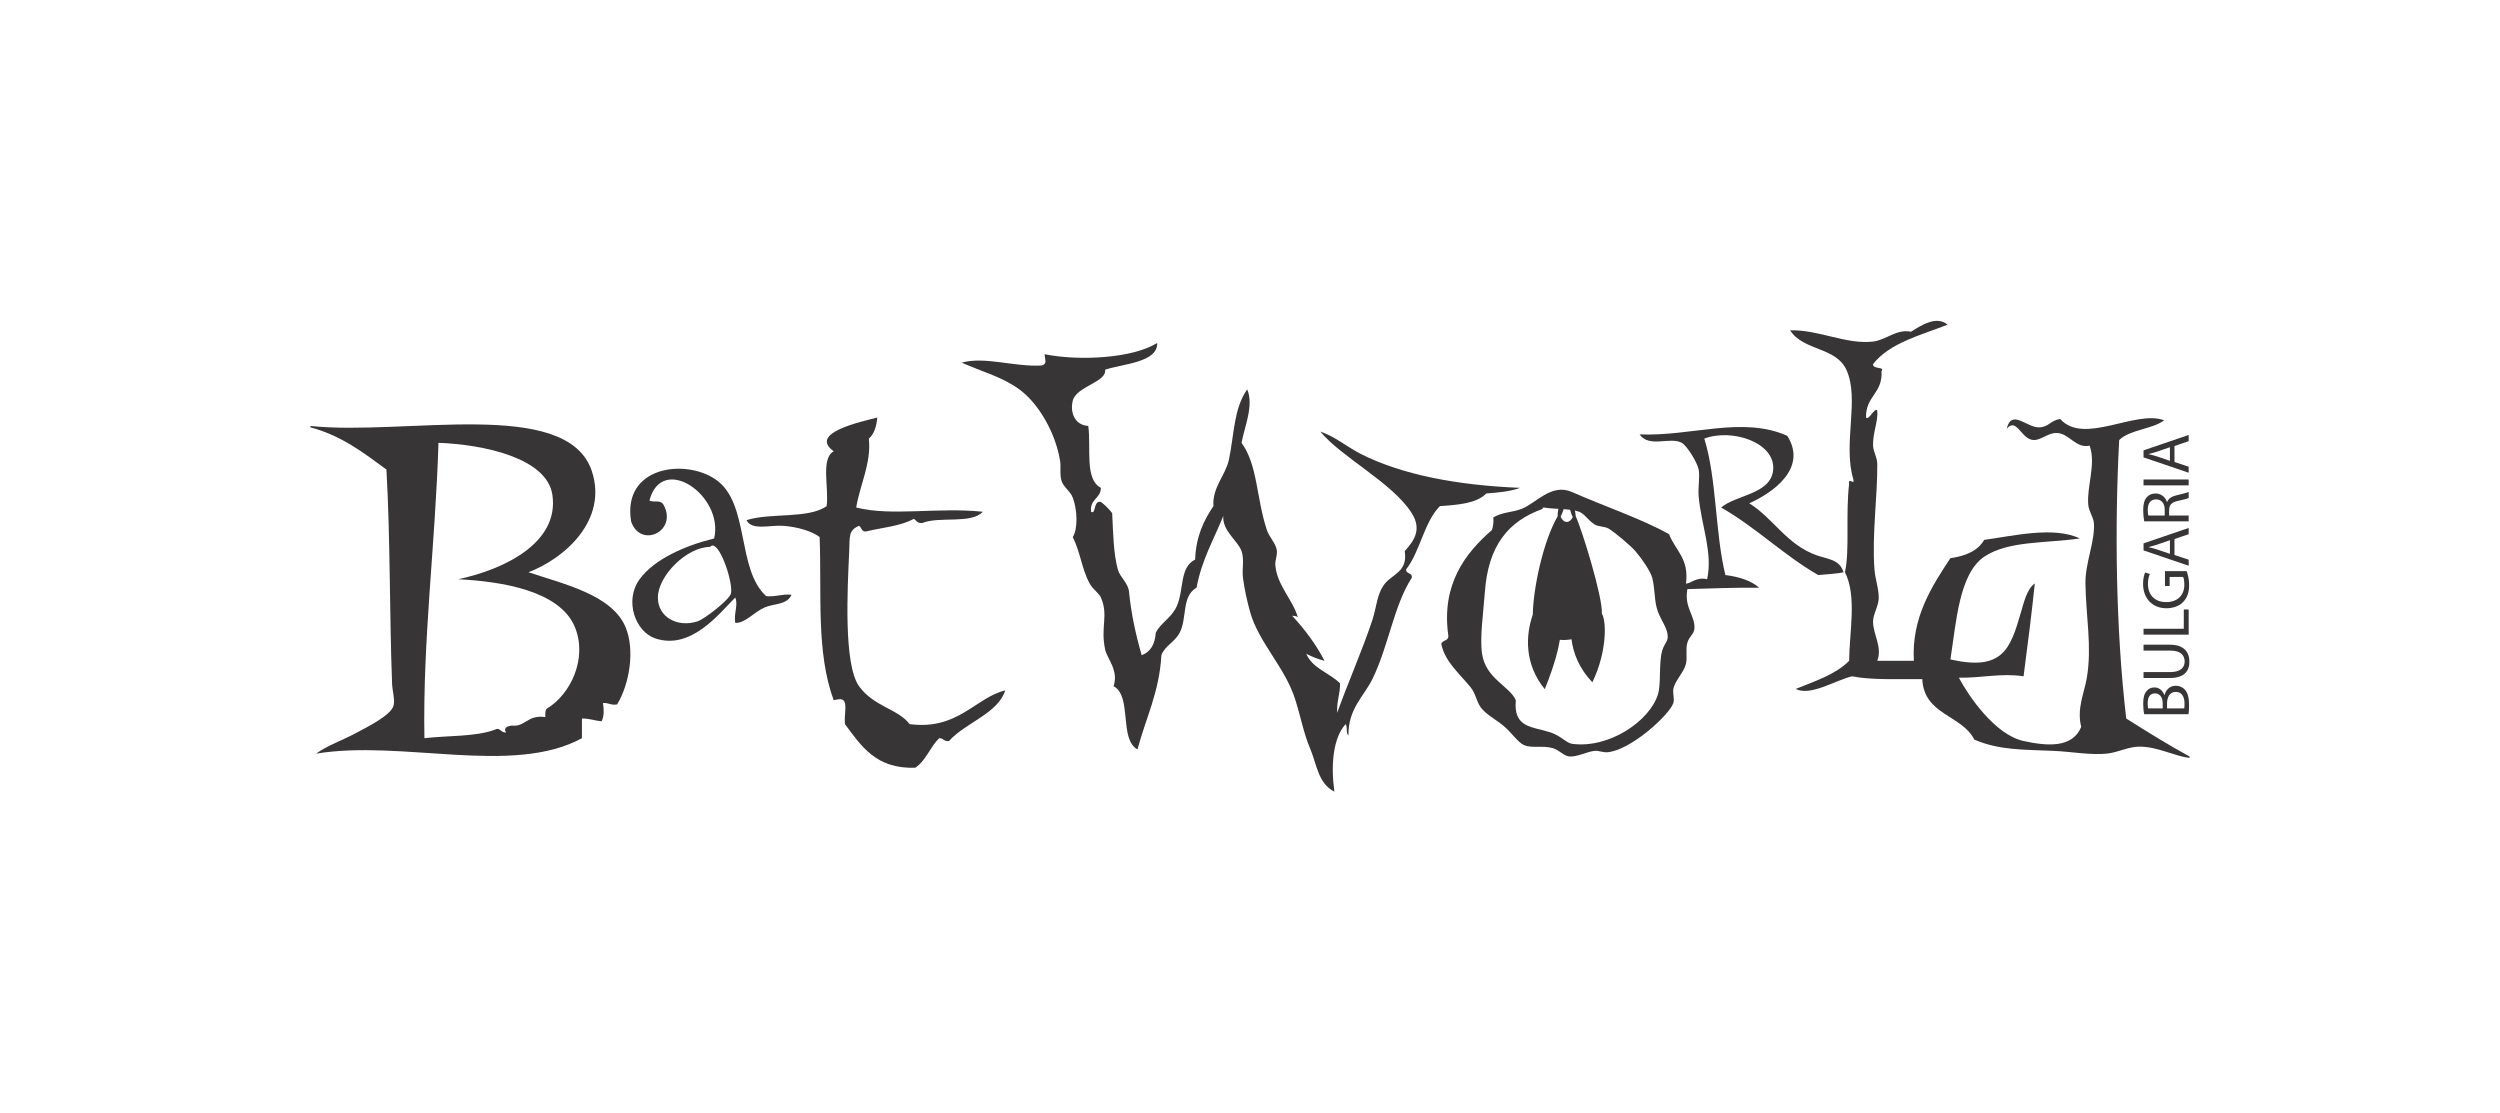
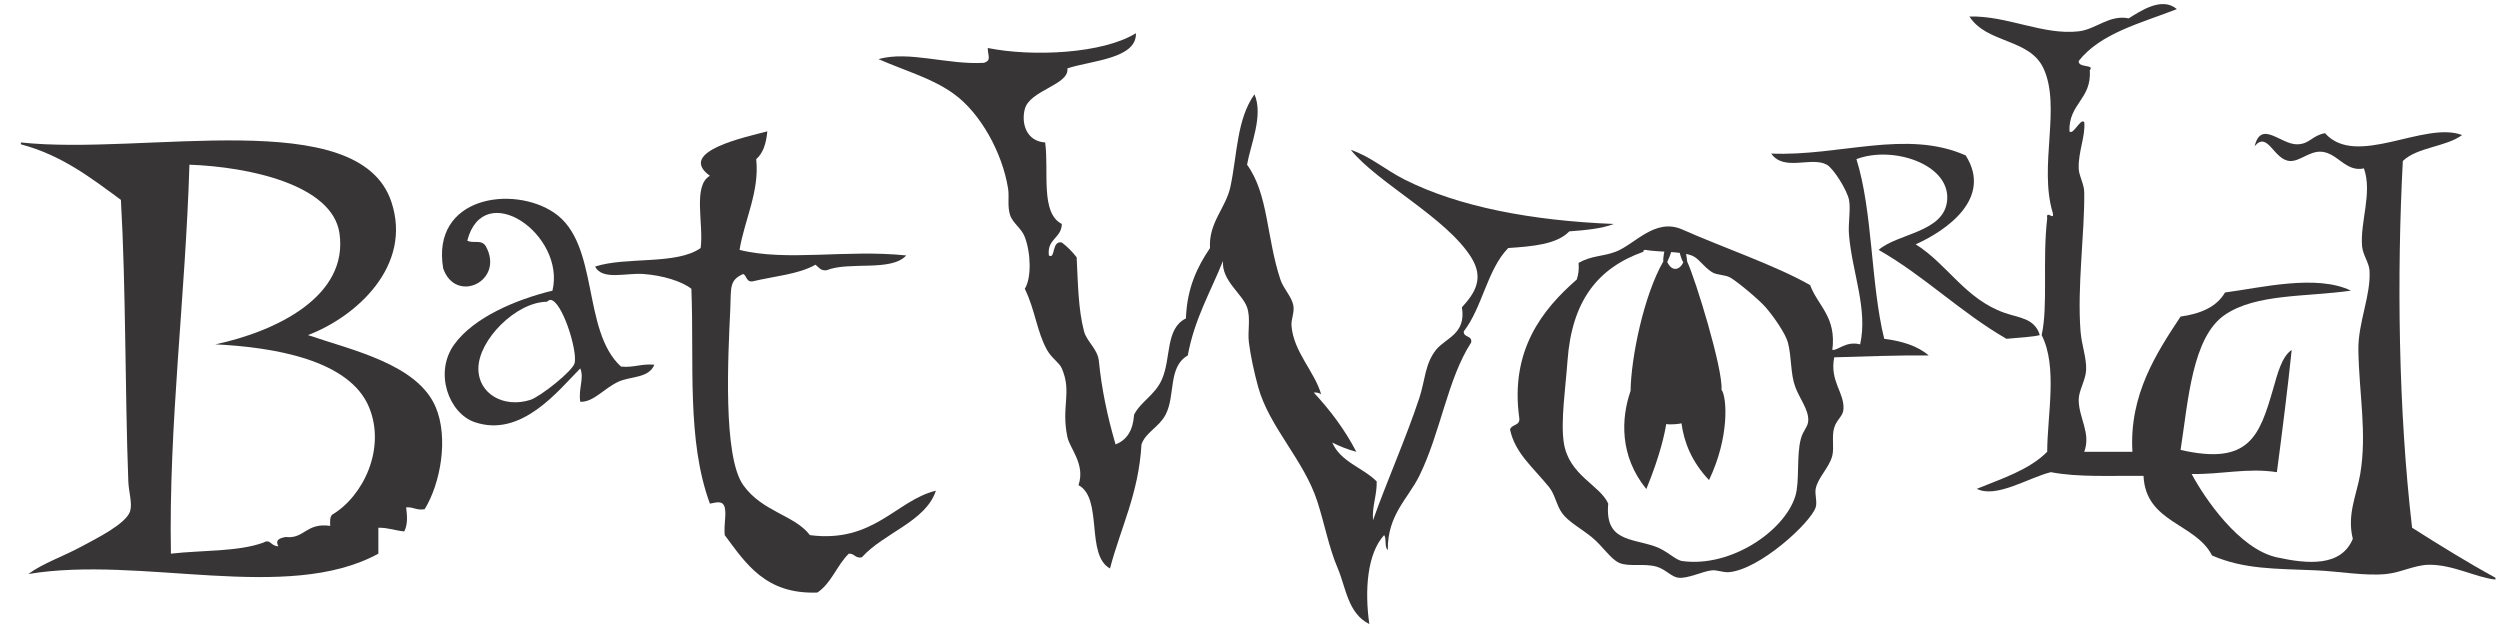
- <svg xmlns="http://www.w3.org/2000/svg" viewBox="0 0 755.905 336.377" height="336.377" width="755.905" xml:space="preserve" id="svg2" version="1.1">
-   <defs id="defs6">
+ <svg xmlns="http://www.w3.org/2000/svg" viewBox="0 0 498.759 125.815">
+   <defs>
    <clipPath id="clipPath18" clipPathUnits="userSpaceOnUse">
      <path id="path16" d="M 0,252.283 H 566.929 V 0 H 0 Z" />
    </clipPath>
  </defs>
-   <g transform="matrix(1.333333,0,0,-1.333333,0,336.3773)" id="g10">
+   <g transform="matrix(1.133821, 0, 0, -1.133821, -71.94132, 209.9399)" id="g10" style="">
    <g id="g12">
      <g clip-path="url(#clipPath18)" id="g14">
-         <g transform="translate(262.4142,174.5059)" id="g20">
+         <g transform="matrix(1.021835, 0, 0, 1.021835, 263.3228, 179.3221)" id="g20" style="">
          <path id="path22" style="fill:#373535;fill-opacity:1;fill-rule:evenodd;stroke:none" d="m 0,0 c 0.168,-4.425 -7.72,-4.705 -11.801,-6.06 0.392,-2.837 -6.491,-3.739 -7.336,-7.016 -0.638,-2.482 0.297,-5.545 3.509,-5.741 0.68,-4.954 -0.87,-12.14 2.87,-14.034 -0.056,-2.495 -2.582,-2.52 -2.232,-5.421 1.154,-0.76 0.441,2.616 2.232,2.232 0.962,-0.74 1.812,-1.591 2.552,-2.552 0.234,-4.578 0.275,-8.985 1.275,-12.758 0.467,-1.756 2.349,-3.034 2.552,-5.103 0.475,-4.831 1.458,-9.48 2.871,-14.353 2.008,0.756 3.021,2.508 3.189,5.104 1.161,2.298 3.582,3.348 4.784,6.059 1.638,3.694 0.572,8.778 4.146,10.526 0.184,5.239 1.956,8.888 4.147,12.12 -0.274,4.343 2.732,6.912 3.508,10.525 1.202,5.596 1.067,11.597 4.147,15.948 1.575,-3.619 -0.658,-8.605 -1.276,-12.121 3.686,-5.076 3.328,-12.509 5.741,-19.774 0.524,-1.58 1.948,-2.937 2.232,-4.466 0.224,-1.2 -0.41,-2.354 -0.318,-3.508 0.358,-4.511 4.031,-7.947 5.103,-11.801 -0.285,0.248 -0.72,0.343 -1.276,0.319 2.816,-3.031 5.335,-6.36 7.336,-10.206 -1.517,0.397 -2.877,0.95 -4.147,1.595 1.433,-3.352 5.264,-4.305 7.655,-6.699 0.048,-2.493 -0.808,-4.082 -0.638,-6.697 2.31,6.55 5.685,14.133 7.974,21.05 1.006,3.04 0.967,5.911 2.87,8.293 1.672,2.092 5.234,2.713 4.466,7.336 2.251,2.459 3.872,4.988 1.594,8.611 -4.315,6.863 -16.061,12.763 -20.731,18.499 3.341,-1.101 5.937,-3.43 9.249,-5.103 9.259,-4.676 21.768,-7.082 36.041,-7.655 -2.149,-0.828 -4.89,-1.064 -7.655,-1.276 -2.2,-2.264 -6.352,-2.579 -10.526,-2.87 -3.623,-3.712 -4.445,-10.227 -7.654,-14.353 -0.067,-1.13 1.496,-0.629 1.276,-1.914 -4.078,-6.282 -5.251,-15.491 -8.93,-22.964 -1.943,-3.945 -5.502,-6.714 -5.422,-12.757 -0.626,0.438 -0.173,1.954 -0.638,2.551 -2.885,-3.144 -3.385,-9.387 -2.551,-15.309 -3.698,1.824 -4.027,6.297 -5.423,9.568 -1.554,3.643 -2.223,7.479 -3.508,11.483 -2.318,7.22 -8.295,12.831 -10.206,19.774 -0.675,2.449 -1.291,5.251 -1.595,7.654 -0.251,1.981 0.34,4.179 -0.319,6.061 -0.827,2.361 -4.393,4.563 -4.147,7.974 -2.13,-5.313 -4.911,-9.973 -6.06,-16.267 -3.451,-1.961 -2.089,-6.92 -3.827,-10.206 -1.152,-2.18 -3.414,-3.008 -4.146,-5.104 -0.477,-8.454 -3.562,-14.298 -5.422,-21.369 -4.247,2.345 -1.148,12.035 -5.422,14.353 1.22,3.579 -1.492,6.285 -1.914,8.293 -1.102,5.254 0.821,7.688 -0.957,11.8 -0.438,1.013 -1.754,1.76 -2.552,3.19 -1.755,3.148 -2.048,6.923 -3.827,10.525 1.167,1.835 1.069,6.11 0,8.93 -0.577,1.526 -2.103,2.371 -2.551,3.828 -0.464,1.507 -0.102,3.093 -0.319,4.465 -0.993,6.269 -4.783,12.999 -9.25,16.267 -3.743,2.738 -7.889,3.813 -13.076,6.059 5.243,1.485 11.922,-1.019 18.18,-0.638 1.307,0.44 0.663,1.171 0.637,2.552 C -17.799,-4.11 -5.632,-3.528 0,0" />
        </g>
-         <g transform="translate(198.944,157.6025)" id="g24">
+         <g transform="matrix(1.021835, 0, 0, 1.021835, 198.4667, 162.0496)" id="g24" style="">
          <path id="path26" style="fill:#373535;fill-opacity:1;fill-rule:evenodd;stroke:none" d="m 0,0 c -0.193,-2.04 -0.707,-3.759 -1.914,-4.784 0.597,-5.565 -2.023,-10.466 -2.87,-15.629 8.139,-2.035 18.419,0.113 28.705,-0.956 -2.571,-2.851 -9.871,-0.974 -13.714,-2.552 -1.079,-0.121 -1.361,0.553 -1.915,0.956 -2.912,-1.658 -7.155,-1.987 -10.843,-2.87 -1.092,-0.135 -0.959,0.955 -1.595,1.276 -2.466,-1.086 -2.062,-2.364 -2.233,-6.06 -0.37,-7.985 -1.307,-25.326 2.233,-30.3 3.296,-4.632 8.865,-5.151 11.482,-8.611 10.994,-1.425 14.85,5.987 21.688,7.654 -1.728,-5.321 -8.954,-7.242 -12.757,-11.481 -1.167,-0.21 -1.224,0.689 -2.233,0.637 -2.055,-1.985 -2.989,-5.092 -5.422,-6.698 -8.93,-0.318 -12.265,4.959 -15.947,9.888 -0.165,2.027 0.31,3.442 0,4.784 -0.361,1.228 -1.369,0.86 -2.552,0.638 -4.021,10.928 -2.688,24.087 -3.19,36.998 -1.651,1.287 -4.883,2.304 -8.292,2.551 -2.954,0.213 -7.051,-1.141 -8.293,1.276 5.372,1.751 14.007,0.239 18.18,3.189 0.56,4.118 -1.403,10.759 1.595,12.439 C -15.714,-3.453 -3.531,-0.948 0,0" />
        </g>
-         <g transform="translate(96.2438,84.8828)" id="g28">
+         <g transform="matrix(1.021835, 0, 0, 1.021835, 93.52408, 87.7421)" id="g28" style="">
          <path id="path30" style="fill:#373535;fill-opacity:1;fill-rule:evenodd;stroke:none" d="m 0,0 c 5.34,0.613 11.598,0.31 15.947,1.913 1.212,0.7 1.211,-0.639 2.552,-0.638 -0.588,1.097 0.186,1.39 1.275,1.595 3.178,-0.395 3.509,2.513 7.655,1.914 C 27.387,5.57 27.381,6.32 27.748,6.697 33.143,9.893 37.046,18.1 34.127,25.196 30.751,33.404 17.633,35.558 7.655,36.041 18.228,38.298 30.604,44.354 29.024,55.178 27.801,63.551 13.413,66.607 3.189,66.979 2.488,43.95 -0.404,22.263 0,0 m -25.834,70.487 v 0.319 c 21.24,-2.3 58.162,6.615 63.789,-10.206 3.703,-11.071 -6.08,-19.825 -14.353,-22.964 7.635,-2.61 18.893,-5.014 22.007,-12.44 2.21,-5.269 0.844,-13.045 -1.914,-17.542 -1.419,-0.249 -1.914,0.425 -3.189,0.32 0.169,-1.5 0.319,-2.799 -0.319,-4.147 -1.56,0.142 -2.745,0.657 -4.465,0.638 V 0 c -15.724,-8.603 -40.863,-0.257 -60.281,-3.509 2.617,1.921 5.904,2.962 9.249,4.784 2.185,1.191 7.635,3.833 8.293,6.061 0.4,1.353 -0.253,3.348 -0.319,5.102 -0.581,15.507 -0.399,33.152 -1.275,48.481 -5.149,3.781 -10.167,7.694 -17.223,9.568" />
        </g>
-         <g transform="translate(336.7287,118.0527)" id="g32">
+         <g transform="matrix(1.021835, 0, 0, 1.021835, 339.2599, 121.6363)" id="g32" style="">
          <path id="path34" style="fill:#373535;fill-opacity:1;fill-rule:evenodd;stroke:none" d="m 0,0 c -0.332,-4.632 -1.191,-10.313 -0.639,-14.033 0.845,-5.668 6.235,-7.301 7.656,-10.526 -0.596,-6.41 3.836,-5.941 7.973,-7.336 2.186,-0.736 3.531,-2.379 4.784,-2.55 8.352,-1.141 17.577,5.153 19.455,11.162 0.787,2.512 0.161,6.896 0.958,9.887 0.415,1.554 1.246,2.017 1.276,3.19 0.048,1.877 -1.484,3.718 -2.234,5.741 -0.86,2.324 -0.61,5.134 -1.275,7.654 -0.39,1.48 -2.366,4.379 -3.827,6.061 -1.141,1.313 -4.734,4.315 -6.06,5.103 -0.91,0.541 -2.319,0.403 -3.19,0.957 -1.528,0.972 -2.291,2.436 -3.508,2.871 -2.136,0.761 -5.548,0.54 -7.973,0.956 C 13.201,19.119 13.018,19.089 13.077,18.818 5.249,16.034 0.747,10.424 0,0 M 68.573,35.403 C 73.247,28.008 65.279,22.478 59.961,20.094 65.446,16.675 68.45,10.688 75.271,8.293 77.755,7.421 80.457,7.38 81.331,4.466 80.303,4.172 77.652,4.006 75.59,3.827 67.696,8.373 61.502,14.618 53.583,19.137 c 3.31,2.889 11.375,2.998 11.801,8.612 0.467,6.161 -9.391,9.39 -15.629,7.017 2.837,-9.072 2.437,-21.378 4.784,-30.939 3.107,-0.402 5.785,-1.231 7.655,-2.87 -5.398,0.057 -11.046,-0.175 -16.266,-0.318 -0.799,-4.147 1.773,-6.029 1.594,-8.931 -0.077,-1.265 -1.133,-1.697 -1.594,-3.189 -0.454,-1.471 0.014,-3.386 -0.319,-4.785 -0.491,-2.051 -2.505,-3.799 -2.871,-5.741 -0.175,-0.936 0.299,-2.29 0,-3.189 -0.891,-2.691 -9.715,-10.779 -14.99,-11.163 -0.939,-0.069 -2.035,0.405 -2.871,0.318 -1.646,-0.169 -4.108,-1.448 -5.74,-1.275 -1.305,0.138 -2.201,1.46 -3.828,1.914 -2.179,0.608 -4.718,-0.078 -6.378,0.637 -1.519,0.655 -2.865,2.911 -4.785,4.465 -1.795,1.455 -4.049,2.644 -5.103,4.147 -0.978,1.393 -1.169,3.153 -2.232,4.466 -2.75,3.388 -5.857,5.851 -6.699,9.886 0.238,0.933 1.722,0.617 1.595,1.914 -1.645,11.699 3.958,18.749 9.888,23.921 0.268,0.795 0.417,1.709 0.318,2.87 2.285,1.285 4.133,1.063 6.38,1.914 3.292,1.247 6.786,5.914 11.481,3.828 6.877,-3.057 16.042,-6.173 22.007,-9.569 1.363,-3.635 4.549,-5.445 3.828,-11.163 0.912,-0.153 2.361,1.591 4.785,0.957 1.357,6.048 -1.368,12.375 -1.915,18.817 -0.177,2.098 0.322,4.424 0,6.061 -0.325,1.655 -2.658,5.412 -3.827,6.06 -2.64,1.462 -7.396,-1.229 -9.568,1.914 11.714,-0.498 23.273,4.225 33.489,-0.32" />
        </g>
-         <g transform="translate(149.1886,116.7773)" id="g36">
+         <g transform="matrix(1.021835, 0, 0, 1.021835, 147.6249, 120.333)" id="g36" style="">
          <path id="path38" style="fill:#373535;fill-opacity:1;fill-rule:evenodd;stroke:none" d="m 0,0 c -0.017,-4.418 4.395,-6.851 8.931,-5.422 1.699,0.535 7.378,5.011 7.654,6.379 0.467,2.305 -2.187,10.642 -4.146,10.844 -0.294,0.03 -0.59,-0.319 -0.638,-0.319 C 6.488,11.436 0.019,4.913 0,0 m 24.559,0.318 c 2.24,-0.219 3.5,0.54 5.741,0.32 -0.928,-2.313 -4.008,-1.979 -6.06,-2.87 -2.538,-1.103 -4.389,-3.62 -6.698,-3.509 -0.351,2.272 0.719,4.074 0,5.741 -3.764,-3.787 -10.126,-12.001 -18.18,-9.249 -4.449,1.52 -7.041,8.532 -3.508,13.395 3.365,4.632 10.513,7.684 16.904,9.25 2.296,9.662 -11.826,19.487 -14.672,8.611 1.064,-0.573 2.383,0.289 3.19,-0.956 C 4.59,15.035 -3.917,11.017 -6.06,17.223 -8.152,29.616 5.991,31.623 13.077,26.791 20.888,21.465 17.759,6.529 24.559,0.318" />
        </g>
-         <g transform="translate(496.5197,80.418)" id="g40">
+         <g transform="matrix(1.021835, 0, 0, 1.021835, 502.54, 83.17981)" id="g40" style="">
          <path id="path42" style="fill:#373535;fill-opacity:1;fill-rule:evenodd;stroke:none" d="m 0,0 c -3.484,0.395 -7.319,2.601 -11.481,2.551 -2.389,-0.029 -4.838,-1.348 -7.336,-1.595 -3.698,-0.365 -8.092,0.469 -12.12,0.638 -7.024,0.297 -12.305,0.155 -17.861,2.552 -2.874,5.631 -11.425,5.585 -11.802,13.714 -5.472,0.056 -11.327,-0.271 -15.946,0.638 -3.827,-0.933 -9.424,-4.563 -12.759,-2.87 4.385,1.782 9.049,3.284 12.12,6.379 0.021,6.316 1.823,14.673 -0.957,20.094 1.123,4.925 0.118,12.914 0.957,20.093 -0.239,1.601 1.296,-0.545 0.957,0.956 -2.45,8.057 1.487,18.225 -1.594,24.878 -2.401,5.184 -9.719,4.223 -12.758,8.931 6.514,0.174 12.706,-3.26 18.818,-2.552 2.996,0.348 5.276,2.913 8.612,2.233 2.011,1.255 5.728,3.8 8.292,1.594 -6.19,-2.421 -13.108,-4.115 -16.904,-8.93 -0.111,-1.257 2.808,-0.54 1.913,-1.594 0.34,-5.019 -3.651,-5.705 -3.508,-10.525 0.658,-0.74 1.893,2.334 2.551,1.594 0.238,-2.384 -1.044,-5.081 -0.956,-7.973 0.04,-1.338 0.942,-2.646 0.956,-4.147 0.071,-7.212 -1.235,-16.159 -0.637,-23.921 0.183,-2.378 1.073,-4.617 0.957,-6.698 -0.099,-1.749 -1.285,-3.513 -1.276,-5.103 0.016,-3.127 2.153,-5.727 0.956,-8.93 h 8.293 c -0.566,9.861 4.179,17.049 8.292,23.283 3.453,0.481 6.213,1.655 7.656,4.146 6.244,0.827 15.75,3.177 21.687,0.319 -7.819,-1.112 -16.297,-0.496 -21.687,-4.147 -5.684,-3.848 -6.332,-14.831 -7.656,-23.282 11.815,-2.699 13.585,2.351 15.948,10.525 0.74,2.559 1.464,5.537 3.189,6.698 -0.613,-5.988 -1.652,-14.287 -2.551,-21.051 -5.151,0.78 -9.368,-0.396 -14.672,-0.318 2.193,-4.123 8.161,-12.927 14.672,-14.353 5.298,-1.161 11.061,-1.659 13.076,3.19 -1.051,4.177 0.683,7.617 1.277,11.163 1.187,7.092 -0.203,13.779 -0.32,21.369 -0.071,4.699 2.212,9.488 1.915,13.715 -0.094,1.324 -1.149,2.636 -1.277,4.146 -0.357,4.222 1.805,9.134 0.319,13.396 -3.131,-0.7 -4.538,2.682 -7.335,2.87 -2.055,0.137 -3.711,-1.701 -5.422,-1.595 -2.79,0.174 -3.793,5.247 -6.06,2.552 1.122,4.589 4.484,0.261 7.335,0.319 2.18,0.044 2.547,1.534 4.784,1.913 5.358,-6.046 17.117,2.171 23.602,-0.319 -2.821,-2.068 -7.718,-2.063 -10.206,-4.465 C -16.985,52.421 -16.732,29.258 -14.353,8.93 -9.668,5.96 -4.946,3.026 0,0.318 Z" />
        </g>
-         <g transform="translate(495.3263,91.6426)" id="g44">
-           <path id="path46" style="fill:#373535;fill-opacity:1;fill-rule:nonzero;stroke:none" d="m 0,0 c 0.045,0.273 0.061,0.639 0.061,1.109 0,1.367 -0.501,2.627 -1.99,2.627 -1.382,0 -1.974,-1.2 -1.974,-2.642 V 0 Z m -4.89,0 v 1.2 c 0,1.382 -0.745,2.202 -1.731,2.202 -1.185,0 -1.671,-0.896 -1.671,-2.232 0,-0.608 0.045,-0.957 0.091,-1.17 z m -4.192,-1.321 c -0.137,0.578 -0.228,1.504 -0.228,2.415 0,1.321 0.228,2.172 0.745,2.795 0.395,0.531 1.003,0.865 1.806,0.865 1.003,0 1.869,-0.668 2.248,-1.732 h 0.046 c 0.228,0.972 1.032,2.112 2.551,2.112 0.881,0 1.55,-0.35 2.051,-0.881 C 0.79,3.554 1.094,2.4 1.094,0.729 c 0,-0.911 -0.061,-1.61 -0.122,-2.05 z" />
-         </g>
-         <g transform="translate(486.0929,99.874)" id="g48">
-           <path id="path50" style="fill:#373535;fill-opacity:1;fill-rule:nonzero;stroke:none" d="m 0,0 h 6.074 c 2.279,0 3.25,1.018 3.25,2.384 0,1.504 -1.002,2.491 -3.25,2.491 H 0 v 1.336 h 5.983 c 3.144,0 4.419,-1.655 4.419,-3.872 0,-2.096 -1.184,-3.675 -4.373,-3.675 l -6.029,0 z" />
-         </g>
-         <g transform="translate(486.0929,108.3633)" id="g52">
-           <path id="path54" style="fill:#373535;fill-opacity:1;fill-rule:nonzero;stroke:none" d="M 0,0 V 1.336 H 9.127 V 5.71 h 1.108 V 0 Z" />
-         </g>
-         <g transform="translate(495.8732,122.7598)" id="g56">
-           <path id="path58" style="fill:#373535;fill-opacity:1;fill-rule:nonzero;stroke:none" d="m 0,0 c 0.228,-0.592 0.562,-1.776 0.562,-3.158 0,-1.55 -0.395,-2.825 -1.352,-3.827 -0.851,-0.881 -2.218,-1.428 -3.812,-1.428 -3.052,0 -5.285,2.11 -5.285,5.543 0,1.184 0.258,2.126 0.471,2.566 l 1.078,-0.334 c -0.258,-0.547 -0.44,-1.23 -0.44,-2.262 0,-2.491 1.549,-4.116 4.116,-4.116 2.597,0 4.131,1.549 4.131,3.949 0,0.865 -0.122,1.458 -0.275,1.761 H -3.857 V -3.371 H -4.921 V 0 Z" />
-         </g>
-         <g transform="translate(492.0763,129.7764)" id="g60">
-           <path id="path62" style="fill:#373535;fill-opacity:1;fill-rule:nonzero;stroke:none" d="M 0,0 -2.946,-1.018 C -3.614,-1.23 -4.222,-1.383 -4.814,-1.534 V -1.58 c 0.592,-0.137 1.23,-0.304 1.852,-0.501 L 0,-3.083 Z m 1.032,-3.356 3.22,-1.064 v -1.366 l -10.235,3.477 v 1.595 L 4.252,2.779 V 1.366 L 1.032,0.273 Z" />
-         </g>
-         <g transform="translate(490.8918,135.3799)" id="g64">
-           <path id="path66" style="fill:#373535;fill-opacity:1;fill-rule:nonzero;stroke:none" d="M 0,0 V 1.352 C 0,2.764 -0.774,3.66 -1.943,3.66 -3.265,3.66 -3.842,2.703 -3.842,1.306 -3.842,0.668 -3.781,0.228 -3.721,0 Z m -4.647,-1.321 c -0.137,0.668 -0.228,1.639 -0.228,2.536 0,1.412 0.273,2.339 0.851,2.976 0.44,0.501 1.138,0.805 1.943,0.805 1.337,0 2.233,-0.865 2.598,-1.929 h 0.045 c 0.273,0.775 1.002,1.245 2.065,1.504 1.428,0.334 2.415,0.577 2.81,0.775 V 3.979 C 5.133,3.812 4.268,3.584 2.991,3.311 1.58,3.007 1.048,2.445 1.002,1.245 V 0 h 4.435 v -1.321 z" />
-         </g>
-         <path id="path68" style="fill:#373535;fill-opacity:1;fill-rule:nonzero;stroke:none" d="m 486.093,143.55 h 10.235 v -1.336 h -10.235 z" />
-         <g transform="translate(492.0763,150.8701)" id="g70">
-           <path id="path72" style="fill:#373535;fill-opacity:1;fill-rule:nonzero;stroke:none" d="M 0,0 -2.946,-1.018 C -3.614,-1.23 -4.222,-1.382 -4.814,-1.534 V -1.58 c 0.592,-0.137 1.23,-0.304 1.852,-0.501 L 0,-3.083 Z m 1.032,-3.356 3.22,-1.064 v -1.366 l -10.235,3.477 v 1.595 L 4.252,2.779 V 1.367 L 1.032,0.273 Z" />
-         </g>
-         <g transform="translate(353.4787,137.2695)" id="g74">
+         <g transform="matrix(1.021835, 0, 0, 1.021835, 356.3757, 141.2727)" id="g74" style="">
          <path id="path76" style="fill:#373535;fill-opacity:1;fill-rule:nonzero;stroke:none" d="m 0,0 c 0,0 -0.325,-1.391 -0.243,-2.058 -3.358,-5.808 -5.563,-16.56 -5.645,-22.315 -1.63,-4.689 -1.936,-11.185 2.715,-16.89 2.424,5.903 3.182,9.67 3.423,11.191 0.884,-0.146 2.414,0.044 2.634,0.132 0.417,-3.182 1.711,-6.583 4.738,-9.774 3.523,7.327 3.116,14.24 2.15,15.557 0.287,3.526 -4.529,19.173 -5.91,22.058 -0.082,0.988 -0.32,1.912 -0.32,1.912 H 2.488 c 0,0 0.285,-1.426 0.708,-2.027 -0.543,-1.242 -1.892,-1.791 -2.77,0.053 0.702,1.492 0.746,2.018 0.746,2.018 z" />
        </g>
      </g>
    </g>
  </g>
</svg>
